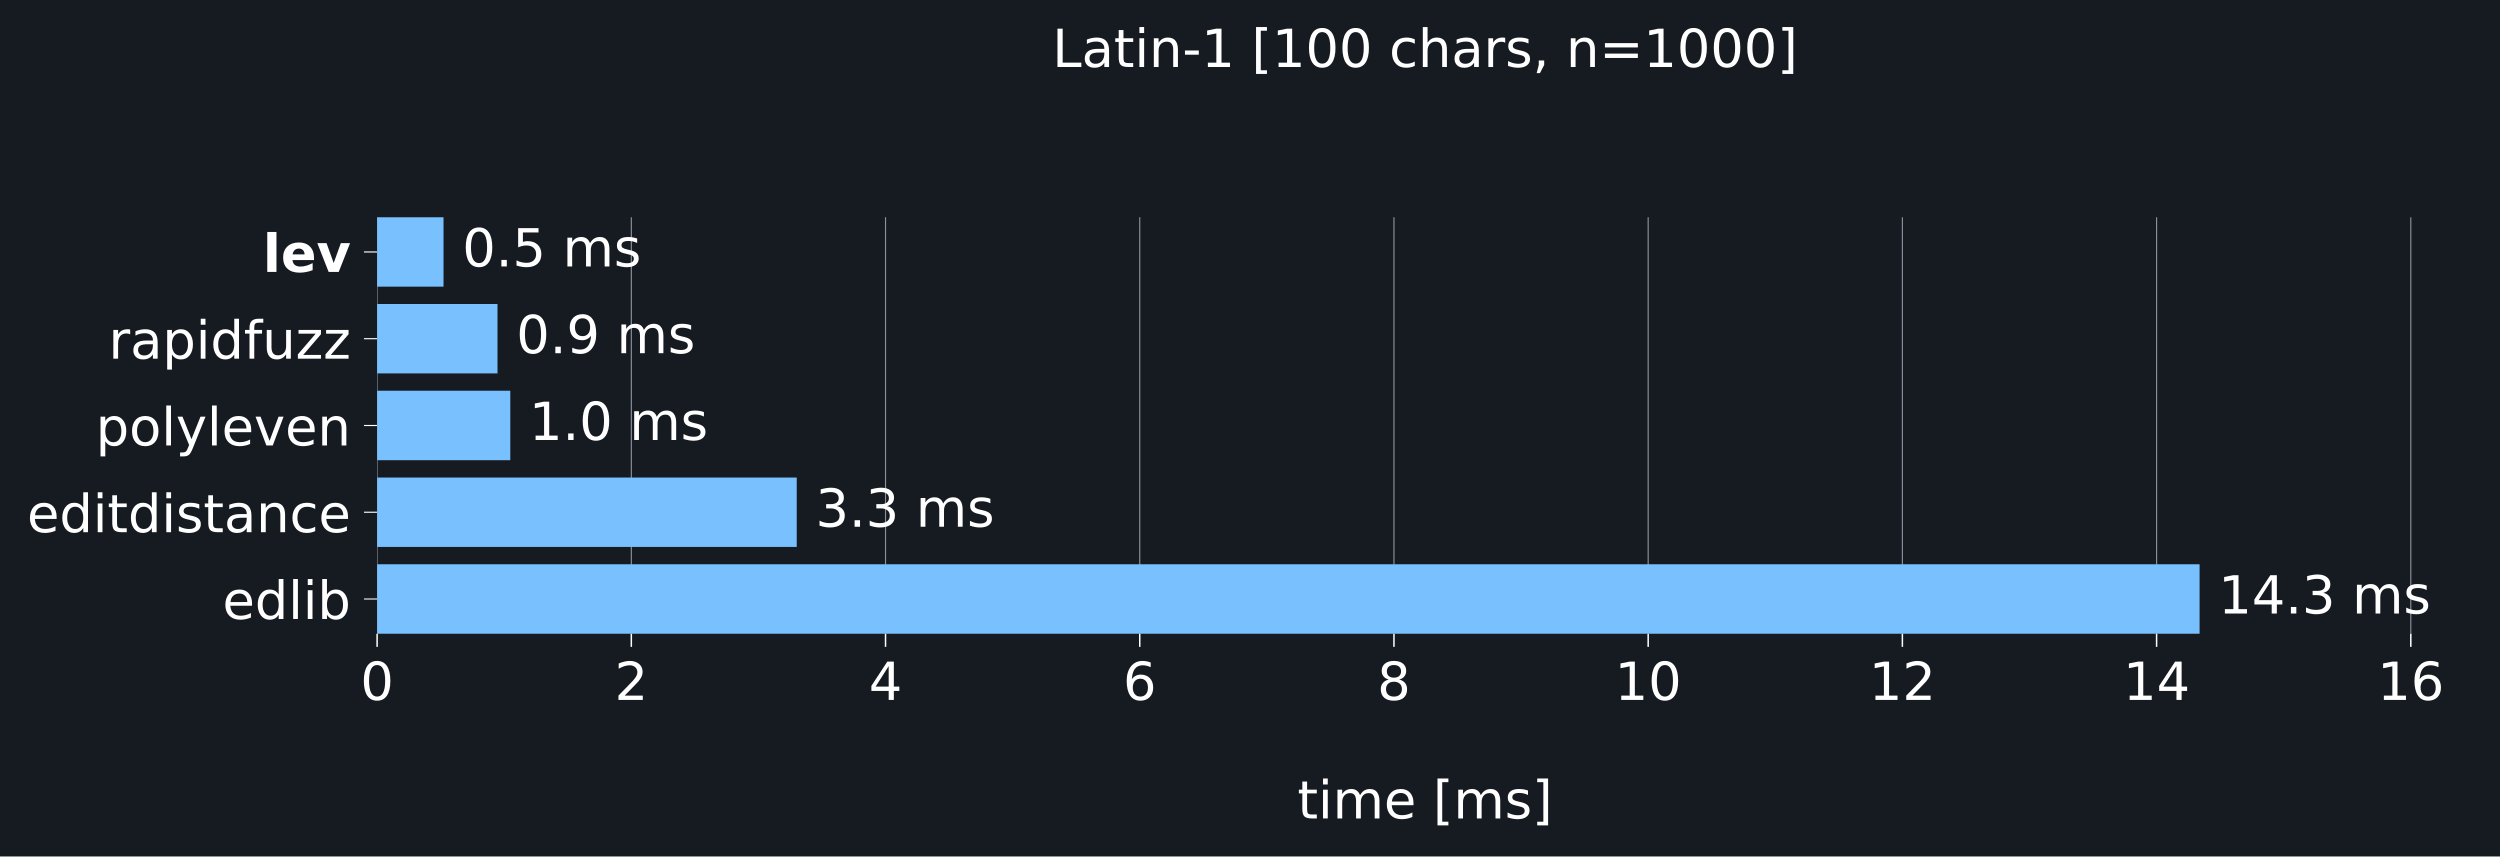
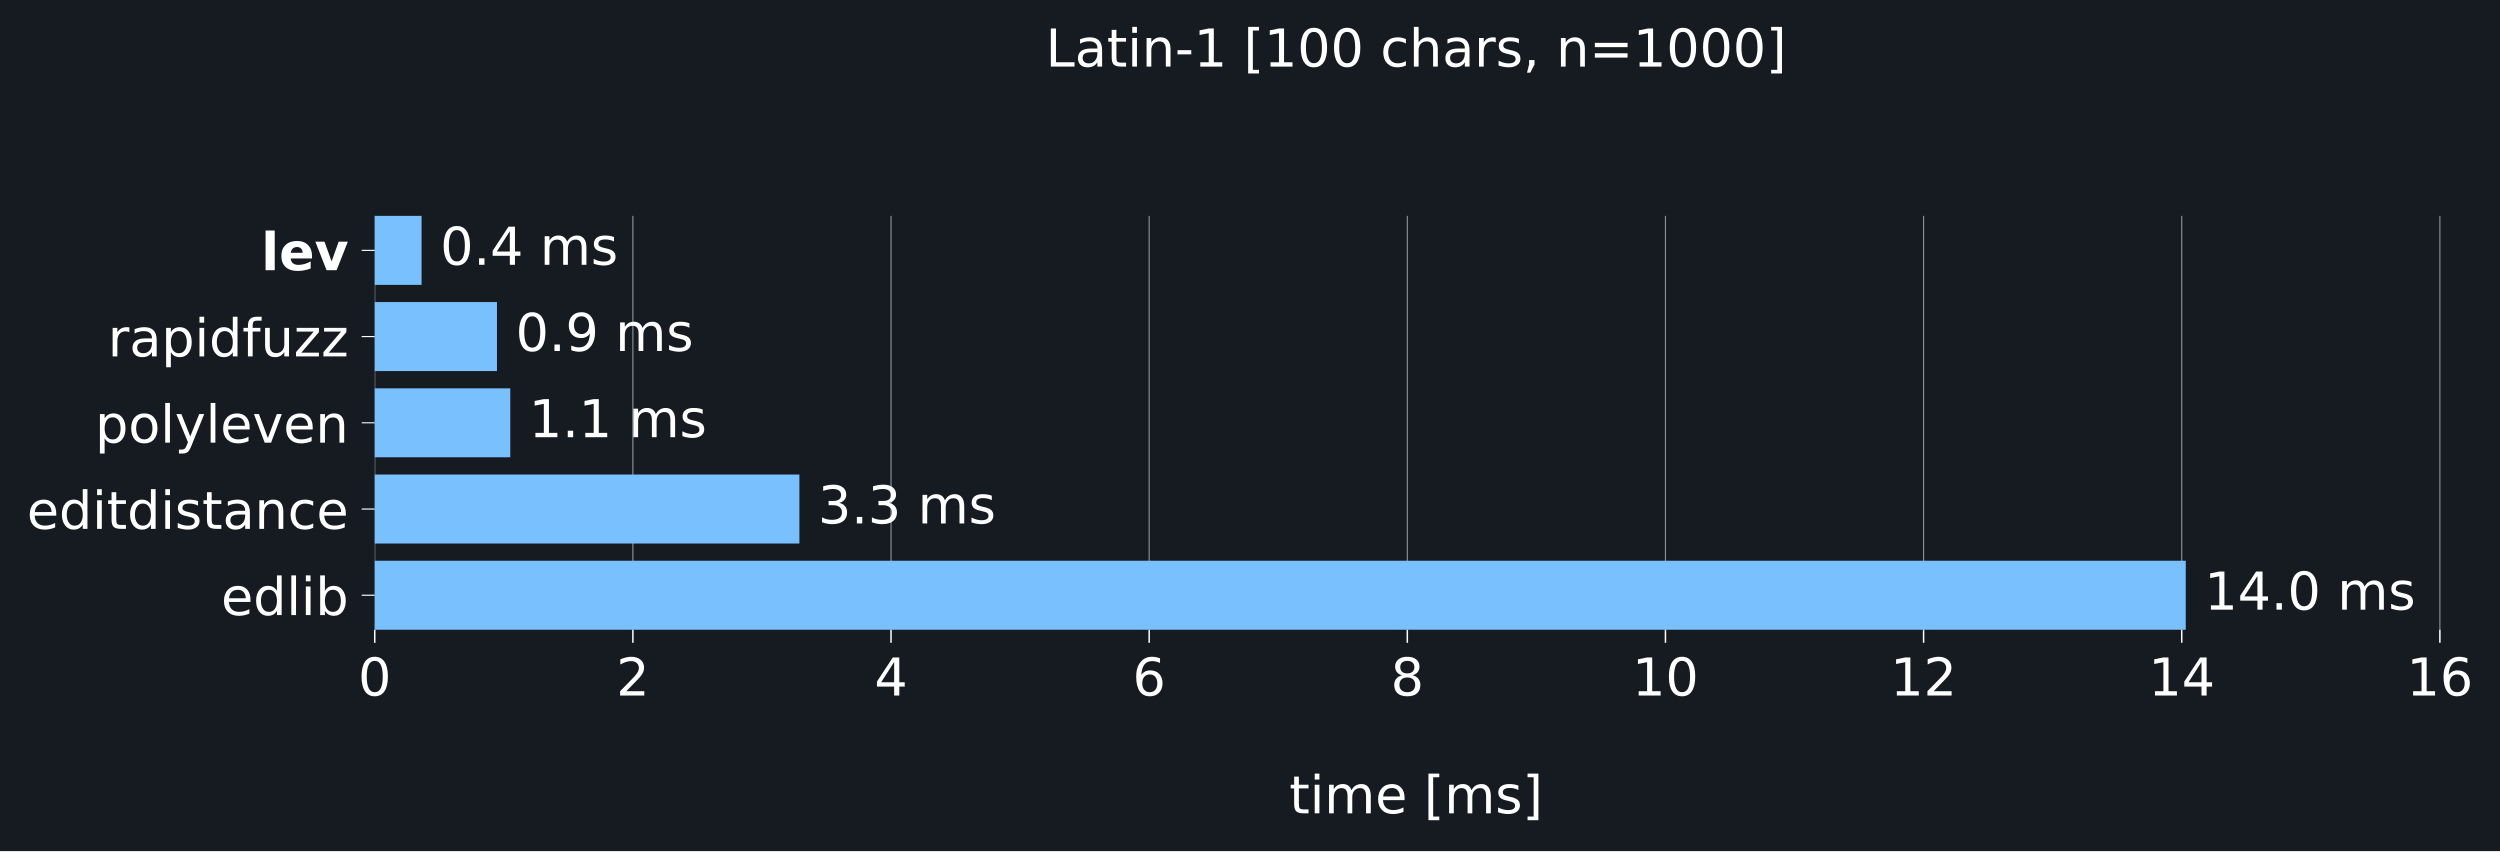
- <svg xmlns="http://www.w3.org/2000/svg" xmlns:xlink="http://www.w3.org/1999/xlink" width="665.603pt" height="228.017pt" viewBox="0 0 665.603 228.017" version="1.1">
+ <svg xmlns="http://www.w3.org/2000/svg" xmlns:xlink="http://www.w3.org/1999/xlink" width="669.813pt" height="228.017pt" viewBox="0 0 669.813 228.017" version="1.1">
  <defs>
    <style type="text/css">*{stroke-linejoin: round; stroke-linecap: butt}</style>
  </defs>
  <g id="figure_1">
    <g id="patch_1">
-       <path d="M 0 228.017 L 665.603 228.017 L 665.603 0 L 0 0 z " style="fill: #161b22" />
+       <path d="M 0 228.017 L 669.813 228.017 L 669.813 0 L 0 0 z " style="fill: #161b22" />
    </g>
    <g id="axes_1">
      <g id="patch_2">
        <path d="M 100.403 168.718 L 658.403 168.718 L 658.403 57.838 L 100.403 57.838 z " style="fill: #161b22" />
      </g>
      <g id="matplotlib.axis_1">
        <g id="xtick_1">
          <g id="line2d_1">
-             <path d="M 100.403 168.718 L 100.403 57.838 " clip-path="url(#pc6106d80a0)" style="fill: none; stroke: #8b949e; stroke-width: 0.3; stroke-linecap: square" />
+             <path d="M 100.403 168.718 L 100.403 57.838 " clip-path="url(#paf836697d7)" style="fill: none; stroke: #8b949e; stroke-width: 0.3; stroke-linecap: square" />
          </g>
          <g id="line2d_2">
            <defs>
-               <path id="m74c0c16a64" d="M 0 0 L 0 3.5 " style="stroke: #ffffff; stroke-width: 0.4" />
+               <path id="m7123ba1ab5" d="M 0 0 L 0 3.5 " style="stroke: #ffffff; stroke-width: 0.4" />
            </defs>
            <g>
-               <use xlink:href="#m74c0c16a64" x="100.403" y="168.718" style="fill: #ffffff; stroke: #ffffff; stroke-width: 0.4" />
+               <use xlink:href="#m7123ba1ab5" x="100.403" y="168.718" style="fill: #ffffff; stroke: #ffffff; stroke-width: 0.4" />
            </g>
          </g>
          <g id="text_1">
            <g style="fill: #ffffff" transform="translate(95.94906 186.3556) scale(0.14 -0.14)">
              <defs>
                <path id="DejaVuSans-30" d="M 2034 4250 Q 1547 4250 1301 3770 Q 1056 3291 1056 2328 Q 1056 1369 1301 889 Q 1547 409 2034 409 Q 2525 409 2770 889 Q 3016 1369 3016 2328 Q 3016 3291 2770 3770 Q 2525 4250 2034 4250 z M 2034 4750 Q 2819 4750 3233 4129 Q 3647 3509 3647 2328 Q 3647 1150 3233 529 Q 2819 -91 2034 -91 Q 1250 -91 836 529 Q 422 1150 422 2328 Q 422 3509 836 4129 Q 1250 4750 2034 4750 z " transform="scale(0.015625)" />
              </defs>
              <use xlink:href="#DejaVuSans-30" />
            </g>
          </g>
        </g>
        <g id="xtick_2">
          <g id="line2d_3">
-             <path d="M 168.084 168.718 L 168.084 57.838 " clip-path="url(#pc6106d80a0)" style="fill: none; stroke: #8b949e; stroke-width: 0.3; stroke-linecap: square" />
+             <path d="M 169.566 168.718 L 169.566 57.838 " clip-path="url(#paf836697d7)" style="fill: none; stroke: #8b949e; stroke-width: 0.3; stroke-linecap: square" />
          </g>
          <g id="line2d_4">
            <g>
-               <use xlink:href="#m74c0c16a64" x="168.084" y="168.718" style="fill: #ffffff; stroke: #ffffff; stroke-width: 0.4" />
+               <use xlink:href="#m7123ba1ab5" x="169.566" y="168.718" style="fill: #ffffff; stroke: #ffffff; stroke-width: 0.4" />
            </g>
          </g>
          <g id="text_2">
-             <g style="fill: #ffffff" transform="translate(163.6306 186.3556) scale(0.14 -0.14)">
+             <g style="fill: #ffffff" transform="translate(165.1119 186.3556) scale(0.14 -0.14)">
              <defs>
                <path id="DejaVuSans-32" d="M 1228 531 L 3431 531 L 3431 0 L 469 0 L 469 531 Q 828 903 1448 1529 Q 2069 2156 2228 2338 Q 2531 2678 2651 2914 Q 2772 3150 2772 3378 Q 2772 3750 2511 3984 Q 2250 4219 1831 4219 Q 1534 4219 1204 4116 Q 875 4013 500 3803 L 500 4441 Q 881 4594 1212 4672 Q 1544 4750 1819 4750 Q 2544 4750 2975 4387 Q 3406 4025 3406 3419 Q 3406 3131 3298 2873 Q 3191 2616 2906 2266 Q 2828 2175 2409 1742 Q 1991 1309 1228 531 z " transform="scale(0.015625)" />
              </defs>
              <use xlink:href="#DejaVuSans-32" />
            </g>
          </g>
        </g>
        <g id="xtick_3">
          <g id="line2d_5">
-             <path d="M 235.766 168.718 L 235.766 57.838 " clip-path="url(#pc6106d80a0)" style="fill: none; stroke: #8b949e; stroke-width: 0.3; stroke-linecap: square" />
+             <path d="M 238.728 168.718 L 238.728 57.838 " clip-path="url(#paf836697d7)" style="fill: none; stroke: #8b949e; stroke-width: 0.3; stroke-linecap: square" />
          </g>
          <g id="line2d_6">
            <g>
-               <use xlink:href="#m74c0c16a64" x="235.766" y="168.718" style="fill: #ffffff; stroke: #ffffff; stroke-width: 0.4" />
+               <use xlink:href="#m7123ba1ab5" x="238.728" y="168.718" style="fill: #ffffff; stroke: #ffffff; stroke-width: 0.4" />
            </g>
          </g>
          <g id="text_3">
-             <g style="fill: #ffffff" transform="translate(231.3121 186.3556) scale(0.14 -0.14)">
+             <g style="fill: #ffffff" transform="translate(234.2747 186.3556) scale(0.14 -0.14)">
              <defs>
                <path id="DejaVuSans-34" d="M 2419 4116 L 825 1625 L 2419 1625 L 2419 4116 z M 2253 4666 L 3047 4666 L 3047 1625 L 3713 1625 L 3713 1100 L 3047 1100 L 3047 0 L 2419 0 L 2419 1100 L 313 1100 L 313 1709 L 2253 4666 z " transform="scale(0.015625)" />
              </defs>
              <use xlink:href="#DejaVuSans-34" />
            </g>
          </g>
        </g>
        <g id="xtick_4">
          <g id="line2d_7">
-             <path d="M 303.447 168.718 L 303.447 57.838 " clip-path="url(#pc6106d80a0)" style="fill: none; stroke: #8b949e; stroke-width: 0.3; stroke-linecap: square" />
+             <path d="M 307.891 168.718 L 307.891 57.838 " clip-path="url(#paf836697d7)" style="fill: none; stroke: #8b949e; stroke-width: 0.3; stroke-linecap: square" />
          </g>
          <g id="line2d_8">
            <g>
-               <use xlink:href="#m74c0c16a64" x="303.447" y="168.718" style="fill: #ffffff; stroke: #ffffff; stroke-width: 0.4" />
+               <use xlink:href="#m7123ba1ab5" x="307.891" y="168.718" style="fill: #ffffff; stroke: #ffffff; stroke-width: 0.4" />
            </g>
          </g>
          <g id="text_4">
-             <g style="fill: #ffffff" transform="translate(298.9937 186.3556) scale(0.14 -0.14)">
+             <g style="fill: #ffffff" transform="translate(303.4375 186.3556) scale(0.14 -0.14)">
              <defs>
                <path id="DejaVuSans-36" d="M 2113 2584 Q 1688 2584 1439 2293 Q 1191 2003 1191 1497 Q 1191 994 1439 701 Q 1688 409 2113 409 Q 2538 409 2786 701 Q 3034 994 3034 1497 Q 3034 2003 2786 2293 Q 2538 2584 2113 2584 z M 3366 4563 L 3366 3988 Q 3128 4100 2886 4159 Q 2644 4219 2406 4219 Q 1781 4219 1451 3797 Q 1122 3375 1075 2522 Q 1259 2794 1537 2939 Q 1816 3084 2150 3084 Q 2853 3084 3261 2657 Q 3669 2231 3669 1497 Q 3669 778 3244 343 Q 2819 -91 2113 -91 Q 1303 -91 875 529 Q 447 1150 447 2328 Q 447 3434 972 4092 Q 1497 4750 2381 4750 Q 2619 4750 2861 4703 Q 3103 4656 3366 4563 z " transform="scale(0.015625)" />
              </defs>
              <use xlink:href="#DejaVuSans-36" />
            </g>
          </g>
        </g>
        <g id="xtick_5">
          <g id="line2d_9">
-             <path d="M 371.129 168.718 L 371.129 57.838 " clip-path="url(#pc6106d80a0)" style="fill: none; stroke: #8b949e; stroke-width: 0.3; stroke-linecap: square" />
+             <path d="M 377.054 168.718 L 377.054 57.838 " clip-path="url(#paf836697d7)" style="fill: none; stroke: #8b949e; stroke-width: 0.3; stroke-linecap: square" />
          </g>
          <g id="line2d_10">
            <g>
-               <use xlink:href="#m74c0c16a64" x="371.129" y="168.718" style="fill: #ffffff; stroke: #ffffff; stroke-width: 0.4" />
+               <use xlink:href="#m7123ba1ab5" x="377.054" y="168.718" style="fill: #ffffff; stroke: #ffffff; stroke-width: 0.4" />
            </g>
          </g>
          <g id="text_5">
-             <g style="fill: #ffffff" transform="translate(366.6752 186.3556) scale(0.14 -0.14)">
+             <g style="fill: #ffffff" transform="translate(372.6003 186.3556) scale(0.14 -0.14)">
              <defs>
                <path id="DejaVuSans-38" d="M 2034 2216 Q 1584 2216 1326 1975 Q 1069 1734 1069 1313 Q 1069 891 1326 650 Q 1584 409 2034 409 Q 2484 409 2743 651 Q 3003 894 3003 1313 Q 3003 1734 2745 1975 Q 2488 2216 2034 2216 z M 1403 2484 Q 997 2584 770 2862 Q 544 3141 544 3541 Q 544 4100 942 4425 Q 1341 4750 2034 4750 Q 2731 4750 3128 4425 Q 3525 4100 3525 3541 Q 3525 3141 3298 2862 Q 3072 2584 2669 2484 Q 3125 2378 3379 2068 Q 3634 1759 3634 1313 Q 3634 634 3220 271 Q 2806 -91 2034 -91 Q 1263 -91 848 271 Q 434 634 434 1313 Q 434 1759 690 2068 Q 947 2378 1403 2484 z M 1172 3481 Q 1172 3119 1398 2916 Q 1625 2713 2034 2713 Q 2441 2713 2670 2916 Q 2900 3119 2900 3481 Q 2900 3844 2670 4047 Q 2441 4250 2034 4250 Q 1625 4250 1398 4047 Q 1172 3844 1172 3481 z " transform="scale(0.015625)" />
              </defs>
              <use xlink:href="#DejaVuSans-38" />
            </g>
          </g>
        </g>
        <g id="xtick_6">
          <g id="line2d_11">
-             <path d="M 438.81 168.718 L 438.81 57.838 " clip-path="url(#pc6106d80a0)" style="fill: none; stroke: #8b949e; stroke-width: 0.3; stroke-linecap: square" />
+             <path d="M 446.217 168.718 L 446.217 57.838 " clip-path="url(#paf836697d7)" style="fill: none; stroke: #8b949e; stroke-width: 0.3; stroke-linecap: square" />
          </g>
          <g id="line2d_12">
            <g>
-               <use xlink:href="#m74c0c16a64" x="438.81" y="168.718" style="fill: #ffffff; stroke: #ffffff; stroke-width: 0.4" />
+               <use xlink:href="#m7123ba1ab5" x="446.217" y="168.718" style="fill: #ffffff; stroke: #ffffff; stroke-width: 0.4" />
            </g>
          </g>
          <g id="text_6">
-             <g style="fill: #ffffff" transform="translate(429.903 186.3556) scale(0.14 -0.14)">
+             <g style="fill: #ffffff" transform="translate(437.3093 186.3556) scale(0.14 -0.14)">
              <defs>
                <path id="DejaVuSans-31" d="M 794 531 L 1825 531 L 1825 4091 L 703 3866 L 703 4441 L 1819 4666 L 2450 4666 L 2450 531 L 3481 531 L 3481 0 L 794 0 L 794 531 z " transform="scale(0.015625)" />
              </defs>
              <use xlink:href="#DejaVuSans-31" />
              <use xlink:href="#DejaVuSans-30" transform="translate(63.62305 0)" />
            </g>
          </g>
        </g>
        <g id="xtick_7">
          <g id="line2d_13">
-             <path d="M 506.492 168.718 L 506.492 57.838 " clip-path="url(#pc6106d80a0)" style="fill: none; stroke: #8b949e; stroke-width: 0.3; stroke-linecap: square" />
+             <path d="M 515.38 168.718 L 515.38 57.838 " clip-path="url(#paf836697d7)" style="fill: none; stroke: #8b949e; stroke-width: 0.3; stroke-linecap: square" />
          </g>
          <g id="line2d_14">
            <g>
-               <use xlink:href="#m74c0c16a64" x="506.492" y="168.718" style="fill: #ffffff; stroke: #ffffff; stroke-width: 0.4" />
+               <use xlink:href="#m7123ba1ab5" x="515.38" y="168.718" style="fill: #ffffff; stroke: #ffffff; stroke-width: 0.4" />
            </g>
          </g>
          <g id="text_7">
-             <g style="fill: #ffffff" transform="translate(497.5845 186.3556) scale(0.14 -0.14)">
+             <g style="fill: #ffffff" transform="translate(506.4721 186.3556) scale(0.14 -0.14)">
              <use xlink:href="#DejaVuSans-31" />
              <use xlink:href="#DejaVuSans-32" transform="translate(63.62305 0)" />
            </g>
          </g>
        </g>
        <g id="xtick_8">
          <g id="line2d_15">
-             <path d="M 574.174 168.718 L 574.174 57.838 " clip-path="url(#pc6106d80a0)" style="fill: none; stroke: #8b949e; stroke-width: 0.3; stroke-linecap: square" />
+             <path d="M 584.542 168.718 L 584.542 57.838 " clip-path="url(#paf836697d7)" style="fill: none; stroke: #8b949e; stroke-width: 0.3; stroke-linecap: square" />
          </g>
          <g id="line2d_16">
            <g>
-               <use xlink:href="#m74c0c16a64" x="574.174" y="168.718" style="fill: #ffffff; stroke: #ffffff; stroke-width: 0.4" />
+               <use xlink:href="#m7123ba1ab5" x="584.542" y="168.718" style="fill: #ffffff; stroke: #ffffff; stroke-width: 0.4" />
            </g>
          </g>
          <g id="text_8">
-             <g style="fill: #ffffff" transform="translate(565.2661 186.3556) scale(0.14 -0.14)">
+             <g style="fill: #ffffff" transform="translate(575.6349 186.3556) scale(0.14 -0.14)">
              <use xlink:href="#DejaVuSans-31" />
              <use xlink:href="#DejaVuSans-34" transform="translate(63.62305 0)" />
            </g>
          </g>
        </g>
        <g id="xtick_9">
          <g id="line2d_17">
-             <path d="M 641.855 168.718 L 641.855 57.838 " clip-path="url(#pc6106d80a0)" style="fill: none; stroke: #8b949e; stroke-width: 0.3; stroke-linecap: square" />
+             <path d="M 653.705 168.718 L 653.705 57.838 " clip-path="url(#paf836697d7)" style="fill: none; stroke: #8b949e; stroke-width: 0.3; stroke-linecap: square" />
          </g>
          <g id="line2d_18">
            <g>
-               <use xlink:href="#m74c0c16a64" x="641.855" y="168.718" style="fill: #ffffff; stroke: #ffffff; stroke-width: 0.4" />
+               <use xlink:href="#m7123ba1ab5" x="653.705" y="168.718" style="fill: #ffffff; stroke: #ffffff; stroke-width: 0.4" />
            </g>
          </g>
          <g id="text_9">
-             <g style="fill: #ffffff" transform="translate(632.9476 186.3556) scale(0.14 -0.14)">
+             <g style="fill: #ffffff" transform="translate(644.7977 186.3556) scale(0.14 -0.14)">
              <use xlink:href="#DejaVuSans-31" />
              <use xlink:href="#DejaVuSans-36" transform="translate(63.62305 0)" />
            </g>
          </g>
        </g>
        <g id="text_10">
          <g style="fill: #ffffff" transform="translate(345.4364 217.905) scale(0.14 -0.14)">
            <defs>
              <path id="DejaVuSans-74" d="M 1172 4494 L 1172 3500 L 2356 3500 L 2356 3053 L 1172 3053 L 1172 1153 Q 1172 725 1289 603 Q 1406 481 1766 481 L 2356 481 L 2356 0 L 1766 0 Q 1100 0 847 248 Q 594 497 594 1153 L 594 3053 L 172 3053 L 172 3500 L 594 3500 L 594 4494 L 1172 4494 z " transform="scale(0.015625)" />
              <path id="DejaVuSans-69" d="M 603 3500 L 1178 3500 L 1178 0 L 603 0 L 603 3500 z M 603 4863 L 1178 4863 L 1178 4134 L 603 4134 L 603 4863 z " transform="scale(0.015625)" />
              <path id="DejaVuSans-6d" d="M 3328 2828 Q 3544 3216 3844 3400 Q 4144 3584 4550 3584 Q 5097 3584 5394 3201 Q 5691 2819 5691 2113 L 5691 0 L 5113 0 L 5113 2094 Q 5113 2597 4934 2840 Q 4756 3084 4391 3084 Q 3944 3084 3684 2787 Q 3425 2491 3425 1978 L 3425 0 L 2847 0 L 2847 2094 Q 2847 2600 2669 2842 Q 2491 3084 2119 3084 Q 1678 3084 1418 2786 Q 1159 2488 1159 1978 L 1159 0 L 581 0 L 581 3500 L 1159 3500 L 1159 2956 Q 1356 3278 1631 3431 Q 1906 3584 2284 3584 Q 2666 3584 2933 3390 Q 3200 3197 3328 2828 z " transform="scale(0.015625)" />
              <path id="DejaVuSans-65" d="M 3597 1894 L 3597 1613 L 953 1613 Q 991 1019 1311 708 Q 1631 397 2203 397 Q 2534 397 2845 478 Q 3156 559 3463 722 L 3463 178 Q 3153 47 2828 -22 Q 2503 -91 2169 -91 Q 1331 -91 842 396 Q 353 884 353 1716 Q 353 2575 817 3079 Q 1281 3584 2069 3584 Q 2775 3584 3186 3129 Q 3597 2675 3597 1894 z M 3022 2063 Q 3016 2534 2758 2815 Q 2500 3097 2075 3097 Q 1594 3097 1305 2825 Q 1016 2553 972 2059 L 3022 2063 z " transform="scale(0.015625)" />
              <path id="DejaVuSans-20" transform="scale(0.015625)" />
              <path id="DejaVuSans-5b" d="M 550 4863 L 1875 4863 L 1875 4416 L 1125 4416 L 1125 -397 L 1875 -397 L 1875 -844 L 550 -844 L 550 4863 z " transform="scale(0.015625)" />
              <path id="DejaVuSans-73" d="M 2834 3397 L 2834 2853 Q 2591 2978 2328 3040 Q 2066 3103 1784 3103 Q 1356 3103 1142 2972 Q 928 2841 928 2578 Q 928 2378 1081 2264 Q 1234 2150 1697 2047 L 1894 2003 Q 2506 1872 2764 1633 Q 3022 1394 3022 966 Q 3022 478 2636 193 Q 2250 -91 1575 -91 Q 1294 -91 989 -36 Q 684 19 347 128 L 347 722 Q 666 556 975 473 Q 1284 391 1588 391 Q 1994 391 2212 530 Q 2431 669 2431 922 Q 2431 1156 2273 1281 Q 2116 1406 1581 1522 L 1381 1569 Q 847 1681 609 1914 Q 372 2147 372 2553 Q 372 3047 722 3315 Q 1072 3584 1716 3584 Q 2034 3584 2315 3537 Q 2597 3491 2834 3397 z " transform="scale(0.015625)" />
              <path id="DejaVuSans-5d" d="M 1947 4863 L 1947 -844 L 622 -844 L 622 -397 L 1369 -397 L 1369 4416 L 622 4416 L 622 4863 L 1947 4863 z " transform="scale(0.015625)" />
            </defs>
            <use xlink:href="#DejaVuSans-74" />
            <use xlink:href="#DejaVuSans-69" transform="translate(39.20898 0)" />
            <use xlink:href="#DejaVuSans-6d" transform="translate(66.99219 0)" />
            <use xlink:href="#DejaVuSans-65" transform="translate(164.4043 0)" />
            <use xlink:href="#DejaVuSans-20" transform="translate(225.9277 0)" />
            <use xlink:href="#DejaVuSans-5b" transform="translate(257.7148 0)" />
            <use xlink:href="#DejaVuSans-6d" transform="translate(296.7285 0)" />
            <use xlink:href="#DejaVuSans-73" transform="translate(394.1406 0)" />
            <use xlink:href="#DejaVuSans-5d" transform="translate(446.2402 0)" />
          </g>
        </g>
      </g>
      <g id="matplotlib.axis_2">
        <g id="ytick_1">
          <g id="line2d_19">
            <defs>
-               <path id="m3192220f36" d="M 0 0 L -3.5 0 " style="stroke: #ffffff; stroke-width: 0.3" />
+               <path id="mfa7cf42b10" d="M 0 0 L -3.5 0 " style="stroke: #ffffff; stroke-width: 0.3" />
            </defs>
            <g>
-               <use xlink:href="#m3192220f36" x="100.403" y="159.478" style="fill: #ffffff; stroke: #ffffff; stroke-width: 0.3" />
+               <use xlink:href="#mfa7cf42b10" x="100.403" y="159.478" style="fill: #ffffff; stroke: #ffffff; stroke-width: 0.3" />
            </g>
          </g>
          <g id="text_11">
            <g style="fill: #ffffff" transform="translate(59.23406 164.7967) scale(0.14 -0.14)">
              <defs>
                <path id="DejaVuSans-64" d="M 2906 2969 L 2906 4863 L 3481 4863 L 3481 0 L 2906 0 L 2906 525 Q 2725 213 2448 61 Q 2172 -91 1784 -91 Q 1150 -91 751 415 Q 353 922 353 1747 Q 353 2572 751 3078 Q 1150 3584 1784 3584 Q 2172 3584 2448 3432 Q 2725 3281 2906 2969 z M 947 1747 Q 947 1113 1208 752 Q 1469 391 1925 391 Q 2381 391 2643 752 Q 2906 1113 2906 1747 Q 2906 2381 2643 2742 Q 2381 3103 1925 3103 Q 1469 3103 1208 2742 Q 947 2381 947 1747 z " transform="scale(0.015625)" />
                <path id="DejaVuSans-6c" d="M 603 4863 L 1178 4863 L 1178 0 L 603 0 L 603 4863 z " transform="scale(0.015625)" />
                <path id="DejaVuSans-62" d="M 3116 1747 Q 3116 2381 2855 2742 Q 2594 3103 2138 3103 Q 1681 3103 1420 2742 Q 1159 2381 1159 1747 Q 1159 1113 1420 752 Q 1681 391 2138 391 Q 2594 391 2855 752 Q 3116 1113 3116 1747 z M 1159 2969 Q 1341 3281 1617 3432 Q 1894 3584 2278 3584 Q 2916 3584 3314 3078 Q 3713 2572 3713 1747 Q 3713 922 3314 415 Q 2916 -91 2278 -91 Q 1894 -91 1617 61 Q 1341 213 1159 525 L 1159 0 L 581 0 L 581 4863 L 1159 4863 L 1159 2969 z " transform="scale(0.015625)" />
              </defs>
              <use xlink:href="#DejaVuSans-65" />
              <use xlink:href="#DejaVuSans-64" transform="translate(61.52344 0)" />
              <use xlink:href="#DejaVuSans-6c" transform="translate(125 0)" />
              <use xlink:href="#DejaVuSans-69" transform="translate(152.7832 0)" />
              <use xlink:href="#DejaVuSans-62" transform="translate(180.5664 0)" />
            </g>
          </g>
        </g>
        <g id="ytick_2">
          <g id="line2d_20">
            <g>
-               <use xlink:href="#m3192220f36" x="100.403" y="136.378" style="fill: #ffffff; stroke: #ffffff; stroke-width: 0.3" />
+               <use xlink:href="#mfa7cf42b10" x="100.403" y="136.378" style="fill: #ffffff; stroke: #ffffff; stroke-width: 0.3" />
            </g>
          </g>
          <g id="text_12">
            <g style="fill: #ffffff" transform="translate(7.2 141.6967) scale(0.14 -0.14)">
              <defs>
                <path id="DejaVuSans-61" d="M 2194 1759 Q 1497 1759 1228 1600 Q 959 1441 959 1056 Q 959 750 1161 570 Q 1363 391 1709 391 Q 2188 391 2477 730 Q 2766 1069 2766 1631 L 2766 1759 L 2194 1759 z M 3341 1997 L 3341 0 L 2766 0 L 2766 531 Q 2569 213 2275 61 Q 1981 -91 1556 -91 Q 1019 -91 701 211 Q 384 513 384 1019 Q 384 1609 779 1909 Q 1175 2209 1959 2209 L 2766 2209 L 2766 2266 Q 2766 2663 2505 2880 Q 2244 3097 1772 3097 Q 1472 3097 1187 3025 Q 903 2953 641 2809 L 641 3341 Q 956 3463 1253 3523 Q 1550 3584 1831 3584 Q 2591 3584 2966 3190 Q 3341 2797 3341 1997 z " transform="scale(0.015625)" />
                <path id="DejaVuSans-6e" d="M 3513 2113 L 3513 0 L 2938 0 L 2938 2094 Q 2938 2591 2744 2837 Q 2550 3084 2163 3084 Q 1697 3084 1428 2787 Q 1159 2491 1159 1978 L 1159 0 L 581 0 L 581 3500 L 1159 3500 L 1159 2956 Q 1366 3272 1645 3428 Q 1925 3584 2291 3584 Q 2894 3584 3203 3211 Q 3513 2838 3513 2113 z " transform="scale(0.015625)" />
                <path id="DejaVuSans-63" d="M 3122 3366 L 3122 2828 Q 2878 2963 2633 3030 Q 2388 3097 2138 3097 Q 1578 3097 1268 2742 Q 959 2388 959 1747 Q 959 1106 1268 751 Q 1578 397 2138 397 Q 2388 397 2633 464 Q 2878 531 3122 666 L 3122 134 Q 2881 22 2623 -34 Q 2366 -91 2075 -91 Q 1284 -91 818 406 Q 353 903 353 1747 Q 353 2603 823 3093 Q 1294 3584 2113 3584 Q 2378 3584 2631 3529 Q 2884 3475 3122 3366 z " transform="scale(0.015625)" />
              </defs>
              <use xlink:href="#DejaVuSans-65" />
              <use xlink:href="#DejaVuSans-64" transform="translate(61.52344 0)" />
              <use xlink:href="#DejaVuSans-69" transform="translate(125 0)" />
              <use xlink:href="#DejaVuSans-74" transform="translate(152.7832 0)" />
              <use xlink:href="#DejaVuSans-64" transform="translate(191.9922 0)" />
              <use xlink:href="#DejaVuSans-69" transform="translate(255.4688 0)" />
              <use xlink:href="#DejaVuSans-73" transform="translate(283.252 0)" />
              <use xlink:href="#DejaVuSans-74" transform="translate(335.3516 0)" />
              <use xlink:href="#DejaVuSans-61" transform="translate(374.5605 0)" />
              <use xlink:href="#DejaVuSans-6e" transform="translate(435.8398 0)" />
              <use xlink:href="#DejaVuSans-63" transform="translate(499.2188 0)" />
              <use xlink:href="#DejaVuSans-65" transform="translate(554.1992 0)" />
            </g>
          </g>
        </g>
        <g id="ytick_3">
          <g id="line2d_21">
            <g>
-               <use xlink:href="#m3192220f36" x="100.403" y="113.278" style="fill: #ffffff; stroke: #ffffff; stroke-width: 0.3" />
+               <use xlink:href="#mfa7cf42b10" x="100.403" y="113.278" style="fill: #ffffff; stroke: #ffffff; stroke-width: 0.3" />
            </g>
          </g>
          <g id="text_13">
            <g style="fill: #ffffff" transform="translate(25.49625 118.5967) scale(0.14 -0.14)">
              <defs>
                <path id="DejaVuSans-70" d="M 1159 525 L 1159 -1331 L 581 -1331 L 581 3500 L 1159 3500 L 1159 2969 Q 1341 3281 1617 3432 Q 1894 3584 2278 3584 Q 2916 3584 3314 3078 Q 3713 2572 3713 1747 Q 3713 922 3314 415 Q 2916 -91 2278 -91 Q 1894 -91 1617 61 Q 1341 213 1159 525 z M 3116 1747 Q 3116 2381 2855 2742 Q 2594 3103 2138 3103 Q 1681 3103 1420 2742 Q 1159 2381 1159 1747 Q 1159 1113 1420 752 Q 1681 391 2138 391 Q 2594 391 2855 752 Q 3116 1113 3116 1747 z " transform="scale(0.015625)" />
                <path id="DejaVuSans-6f" d="M 1959 3097 Q 1497 3097 1228 2736 Q 959 2375 959 1747 Q 959 1119 1226 758 Q 1494 397 1959 397 Q 2419 397 2687 759 Q 2956 1122 2956 1747 Q 2956 2369 2687 2733 Q 2419 3097 1959 3097 z M 1959 3584 Q 2709 3584 3137 3096 Q 3566 2609 3566 1747 Q 3566 888 3137 398 Q 2709 -91 1959 -91 Q 1206 -91 779 398 Q 353 888 353 1747 Q 353 2609 779 3096 Q 1206 3584 1959 3584 z " transform="scale(0.015625)" />
                <path id="DejaVuSans-79" d="M 2059 -325 Q 1816 -950 1584 -1140 Q 1353 -1331 966 -1331 L 506 -1331 L 506 -850 L 844 -850 Q 1081 -850 1212 -737 Q 1344 -625 1503 -206 L 1606 56 L 191 3500 L 800 3500 L 1894 763 L 2988 3500 L 3597 3500 L 2059 -325 z " transform="scale(0.015625)" />
                <path id="DejaVuSans-76" d="M 191 3500 L 800 3500 L 1894 563 L 2988 3500 L 3597 3500 L 2284 0 L 1503 0 L 191 3500 z " transform="scale(0.015625)" />
              </defs>
              <use xlink:href="#DejaVuSans-70" />
              <use xlink:href="#DejaVuSans-6f" transform="translate(63.47656 0)" />
              <use xlink:href="#DejaVuSans-6c" transform="translate(124.6582 0)" />
              <use xlink:href="#DejaVuSans-79" transform="translate(152.4414 0)" />
              <use xlink:href="#DejaVuSans-6c" transform="translate(211.6211 0)" />
              <use xlink:href="#DejaVuSans-65" transform="translate(239.4043 0)" />
              <use xlink:href="#DejaVuSans-76" transform="translate(300.9277 0)" />
              <use xlink:href="#DejaVuSans-65" transform="translate(360.1074 0)" />
              <use xlink:href="#DejaVuSans-6e" transform="translate(421.6309 0)" />
            </g>
          </g>
        </g>
        <g id="ytick_4">
          <g id="line2d_22">
            <g>
-               <use xlink:href="#m3192220f36" x="100.403" y="90.178" style="fill: #ffffff; stroke: #ffffff; stroke-width: 0.3" />
+               <use xlink:href="#mfa7cf42b10" x="100.403" y="90.178" style="fill: #ffffff; stroke: #ffffff; stroke-width: 0.3" />
            </g>
          </g>
          <g id="text_14">
            <g style="fill: #ffffff" transform="translate(28.90656 95.49672) scale(0.14 -0.14)">
              <defs>
                <path id="DejaVuSans-72" d="M 2631 2963 Q 2534 3019 2420 3045 Q 2306 3072 2169 3072 Q 1681 3072 1420 2755 Q 1159 2438 1159 1844 L 1159 0 L 581 0 L 581 3500 L 1159 3500 L 1159 2956 Q 1341 3275 1631 3429 Q 1922 3584 2338 3584 Q 2397 3584 2469 3576 Q 2541 3569 2628 3553 L 2631 2963 z " transform="scale(0.015625)" />
                <path id="DejaVuSans-66" d="M 2375 4863 L 2375 4384 L 1825 4384 Q 1516 4384 1395 4259 Q 1275 4134 1275 3809 L 1275 3500 L 2222 3500 L 2222 3053 L 1275 3053 L 1275 0 L 697 0 L 697 3053 L 147 3053 L 147 3500 L 697 3500 L 697 3744 Q 697 4328 969 4595 Q 1241 4863 1831 4863 L 2375 4863 z " transform="scale(0.015625)" />
                <path id="DejaVuSans-75" d="M 544 1381 L 544 3500 L 1119 3500 L 1119 1403 Q 1119 906 1312 657 Q 1506 409 1894 409 Q 2359 409 2629 706 Q 2900 1003 2900 1516 L 2900 3500 L 3475 3500 L 3475 0 L 2900 0 L 2900 538 Q 2691 219 2414 64 Q 2138 -91 1772 -91 Q 1169 -91 856 284 Q 544 659 544 1381 z M 1991 3584 L 1991 3584 z " transform="scale(0.015625)" />
                <path id="DejaVuSans-7a" d="M 353 3500 L 3084 3500 L 3084 2975 L 922 459 L 3084 459 L 3084 0 L 275 0 L 275 525 L 2438 3041 L 353 3041 L 353 3500 z " transform="scale(0.015625)" />
              </defs>
              <use xlink:href="#DejaVuSans-72" />
              <use xlink:href="#DejaVuSans-61" transform="translate(41.11328 0)" />
              <use xlink:href="#DejaVuSans-70" transform="translate(102.3926 0)" />
              <use xlink:href="#DejaVuSans-69" transform="translate(165.8691 0)" />
              <use xlink:href="#DejaVuSans-64" transform="translate(193.6523 0)" />
              <use xlink:href="#DejaVuSans-66" transform="translate(257.1289 0)" />
              <use xlink:href="#DejaVuSans-75" transform="translate(292.334 0)" />
              <use xlink:href="#DejaVuSans-7a" transform="translate(355.7129 0)" />
              <use xlink:href="#DejaVuSans-7a" transform="translate(408.2031 0)" />
            </g>
          </g>
        </g>
        <g id="ytick_5">
          <g id="line2d_23">
            <g>
-               <use xlink:href="#m3192220f36" x="100.403" y="67.078" style="fill: #ffffff; stroke: #ffffff; stroke-width: 0.3" />
+               <use xlink:href="#mfa7cf42b10" x="100.403" y="67.078" style="fill: #ffffff; stroke: #ffffff; stroke-width: 0.3" />
            </g>
          </g>
          <g id="text_15">
            <g style="fill: #ffffff" transform="translate(69.98125 72.39672) scale(0.14 -0.14)">
              <defs>
                <path id="DejaVuSans-Bold-6c" d="M 538 4863 L 1656 4863 L 1656 0 L 538 0 L 538 4863 z " transform="scale(0.015625)" />
                <path id="DejaVuSans-Bold-65" d="M 4031 1759 L 4031 1441 L 1416 1441 Q 1456 1047 1700 850 Q 1944 653 2381 653 Q 2734 653 3104 758 Q 3475 863 3866 1075 L 3866 213 Q 3469 63 3072 -14 Q 2675 -91 2278 -91 Q 1328 -91 801 392 Q 275 875 275 1747 Q 275 2603 792 3093 Q 1309 3584 2216 3584 Q 3041 3584 3536 3087 Q 4031 2591 4031 1759 z M 2881 2131 Q 2881 2450 2695 2645 Q 2509 2841 2209 2841 Q 1884 2841 1681 2658 Q 1478 2475 1428 2131 L 2881 2131 z " transform="scale(0.015625)" />
                <path id="DejaVuSans-Bold-76" d="M 97 3500 L 1216 3500 L 2088 1081 L 2956 3500 L 4078 3500 L 2700 0 L 1472 0 L 97 3500 z " transform="scale(0.015625)" />
              </defs>
              <use xlink:href="#DejaVuSans-Bold-6c" />
              <use xlink:href="#DejaVuSans-Bold-65" transform="translate(34.27734 0)" />
              <use xlink:href="#DejaVuSans-Bold-76" transform="translate(102.0996 0)" />
            </g>
          </g>
        </g>
      </g>
      <g id="patch_3">
-         <path d="M 100.403 168.718 L 585.62 168.718 L 585.62 150.238 L 100.403 150.238 z " clip-path="url(#pc6106d80a0)" style="fill: #79c0ff" />
+         <path d="M 100.403 168.718 L 585.62 168.718 L 585.62 150.238 L 100.403 150.238 z " clip-path="url(#paf836697d7)" style="fill: #79c0ff" />
      </g>
      <g id="patch_4">
-         <path d="M 100.403 145.618 L 212.127 145.618 L 212.127 127.138 L 100.403 127.138 z " clip-path="url(#pc6106d80a0)" style="fill: #79c0ff" />
+         <path d="M 100.403 145.618 L 214.176 145.618 L 214.176 127.138 L 100.403 127.138 z " clip-path="url(#paf836697d7)" style="fill: #79c0ff" />
      </g>
      <g id="patch_5">
-         <path d="M 100.403 122.518 L 135.861 122.518 L 135.861 104.038 L 100.403 104.038 z " clip-path="url(#pc6106d80a0)" style="fill: #79c0ff" />
+         <path d="M 100.403 122.518 L 136.716 122.518 L 136.716 104.038 L 100.403 104.038 z " clip-path="url(#paf836697d7)" style="fill: #79c0ff" />
      </g>
      <g id="patch_6">
-         <path d="M 100.403 99.418 L 132.456 99.418 L 132.456 80.938 L 100.403 80.938 z " clip-path="url(#pc6106d80a0)" style="fill: #79c0ff" />
+         <path d="M 100.403 99.418 L 133.153 99.418 L 133.153 80.938 L 100.403 80.938 z " clip-path="url(#paf836697d7)" style="fill: #79c0ff" />
      </g>
      <g id="patch_7">
-         <path d="M 100.403 76.318 L 118.085 76.318 L 118.085 57.838 L 100.403 57.838 z " clip-path="url(#pc6106d80a0)" style="fill: #79c0ff" />
+         <path d="M 100.403 76.318 L 112.949 76.318 L 112.949 57.838 L 100.403 57.838 z " clip-path="url(#paf836697d7)" style="fill: #79c0ff" />
      </g>
      <g id="text_16">
        <g style="fill: #ffffff" transform="translate(590.6202 163.3409) scale(0.14 -0.14)">
          <defs>
            <path id="DejaVuSans-2e" d="M 684 794 L 1344 794 L 1344 0 L 684 0 L 684 794 z " transform="scale(0.015625)" />
-             <path id="DejaVuSans-33" d="M 2597 2516 Q 3050 2419 3304 2112 Q 3559 1806 3559 1356 Q 3559 666 3084 287 Q 2609 -91 1734 -91 Q 1441 -91 1130 -33 Q 819 25 488 141 L 488 750 Q 750 597 1062 519 Q 1375 441 1716 441 Q 2309 441 2620 675 Q 2931 909 2931 1356 Q 2931 1769 2642 2001 Q 2353 2234 1838 2234 L 1294 2234 L 1294 2753 L 1863 2753 Q 2328 2753 2575 2939 Q 2822 3125 2822 3475 Q 2822 3834 2567 4026 Q 2313 4219 1838 4219 Q 1578 4219 1281 4162 Q 984 4106 628 3988 L 628 4550 Q 988 4650 1302 4700 Q 1616 4750 1894 4750 Q 2613 4750 3031 4423 Q 3450 4097 3450 3541 Q 3450 3153 3228 2886 Q 3006 2619 2597 2516 z " transform="scale(0.015625)" />
          </defs>
          <use xlink:href="#DejaVuSans-31" />
          <use xlink:href="#DejaVuSans-34" transform="translate(63.62305 0)" />
          <use xlink:href="#DejaVuSans-2e" transform="translate(127.2461 0)" />
-           <use xlink:href="#DejaVuSans-33" transform="translate(159.0332 0)" />
+           <use xlink:href="#DejaVuSans-30" transform="translate(159.0332 0)" />
          <use xlink:href="#DejaVuSans-20" transform="translate(222.6562 0)" />
          <use xlink:href="#DejaVuSans-6d" transform="translate(254.4434 0)" />
          <use xlink:href="#DejaVuSans-73" transform="translate(351.8555 0)" />
        </g>
      </g>
      <g id="text_17">
-         <g style="fill: #ffffff" transform="translate(217.1267 140.2409) scale(0.14 -0.14)">
+         <g style="fill: #ffffff" transform="translate(219.1756 140.2409) scale(0.14 -0.14)">
+           <defs>
+             <path id="DejaVuSans-33" d="M 2597 2516 Q 3050 2419 3304 2112 Q 3559 1806 3559 1356 Q 3559 666 3084 287 Q 2609 -91 1734 -91 Q 1441 -91 1130 -33 Q 819 25 488 141 L 488 750 Q 750 597 1062 519 Q 1375 441 1716 441 Q 2309 441 2620 675 Q 2931 909 2931 1356 Q 2931 1769 2642 2001 Q 2353 2234 1838 2234 L 1294 2234 L 1294 2753 L 1863 2753 Q 2328 2753 2575 2939 Q 2822 3125 2822 3475 Q 2822 3834 2567 4026 Q 2313 4219 1838 4219 Q 1578 4219 1281 4162 Q 984 4106 628 3988 L 628 4550 Q 988 4650 1302 4700 Q 1616 4750 1894 4750 Q 2613 4750 3031 4423 Q 3450 4097 3450 3541 Q 3450 3153 3228 2886 Q 3006 2619 2597 2516 z " transform="scale(0.015625)" />
+           </defs>
          <use xlink:href="#DejaVuSans-33" />
          <use xlink:href="#DejaVuSans-2e" transform="translate(63.62305 0)" />
          <use xlink:href="#DejaVuSans-33" transform="translate(95.41016 0)" />
          <use xlink:href="#DejaVuSans-20" transform="translate(159.0332 0)" />
          <use xlink:href="#DejaVuSans-6d" transform="translate(190.8203 0)" />
          <use xlink:href="#DejaVuSans-73" transform="translate(288.2324 0)" />
        </g>
      </g>
      <g id="text_18">
-         <g style="fill: #ffffff" transform="translate(140.8609 117.1409) scale(0.14 -0.14)">
+         <g style="fill: #ffffff" transform="translate(141.7162 117.1409) scale(0.14 -0.14)">
          <use xlink:href="#DejaVuSans-31" />
          <use xlink:href="#DejaVuSans-2e" transform="translate(63.62305 0)" />
-           <use xlink:href="#DejaVuSans-30" transform="translate(95.41016 0)" />
+           <use xlink:href="#DejaVuSans-31" transform="translate(95.41016 0)" />
          <use xlink:href="#DejaVuSans-20" transform="translate(159.0332 0)" />
          <use xlink:href="#DejaVuSans-6d" transform="translate(190.8203 0)" />
          <use xlink:href="#DejaVuSans-73" transform="translate(288.2324 0)" />
        </g>
      </g>
      <g id="text_19">
-         <g style="fill: #ffffff" transform="translate(137.4557 94.04094) scale(0.14 -0.14)">
+         <g style="fill: #ffffff" transform="translate(138.1528 94.04094) scale(0.14 -0.14)">
          <defs>
            <path id="DejaVuSans-39" d="M 703 97 L 703 672 Q 941 559 1184 500 Q 1428 441 1663 441 Q 2288 441 2617 861 Q 2947 1281 2994 2138 Q 2813 1869 2534 1725 Q 2256 1581 1919 1581 Q 1219 1581 811 2004 Q 403 2428 403 3163 Q 403 3881 828 4315 Q 1253 4750 1959 4750 Q 2769 4750 3195 4129 Q 3622 3509 3622 2328 Q 3622 1225 3098 567 Q 2575 -91 1691 -91 Q 1453 -91 1209 -44 Q 966 3 703 97 z M 1959 2075 Q 2384 2075 2632 2365 Q 2881 2656 2881 3163 Q 2881 3666 2632 3958 Q 2384 4250 1959 4250 Q 1534 4250 1286 3958 Q 1038 3666 1038 3163 Q 1038 2656 1286 2365 Q 1534 2075 1959 2075 z " transform="scale(0.015625)" />
          </defs>
          <use xlink:href="#DejaVuSans-30" />
          <use xlink:href="#DejaVuSans-2e" transform="translate(63.62305 0)" />
          <use xlink:href="#DejaVuSans-39" transform="translate(95.41016 0)" />
          <use xlink:href="#DejaVuSans-20" transform="translate(159.0332 0)" />
          <use xlink:href="#DejaVuSans-6d" transform="translate(190.8203 0)" />
          <use xlink:href="#DejaVuSans-73" transform="translate(288.2324 0)" />
        </g>
      </g>
      <g id="text_20">
-         <g style="fill: #ffffff" transform="translate(123.0846 70.94094) scale(0.14 -0.14)">
-           <defs>
-             <path id="DejaVuSans-35" d="M 691 4666 L 3169 4666 L 3169 4134 L 1269 4134 L 1269 2991 Q 1406 3038 1543 3061 Q 1681 3084 1819 3084 Q 2600 3084 3056 2656 Q 3513 2228 3513 1497 Q 3513 744 3044 326 Q 2575 -91 1722 -91 Q 1428 -91 1123 -41 Q 819 9 494 109 L 494 744 Q 775 591 1075 516 Q 1375 441 1709 441 Q 2250 441 2565 725 Q 2881 1009 2881 1497 Q 2881 1984 2565 2268 Q 2250 2553 1709 2553 Q 1456 2553 1204 2497 Q 953 2441 691 2322 L 691 4666 z " transform="scale(0.015625)" />
-           </defs>
+         <g style="fill: #ffffff" transform="translate(117.9487 70.94094) scale(0.14 -0.14)">
          <use xlink:href="#DejaVuSans-30" />
          <use xlink:href="#DejaVuSans-2e" transform="translate(63.62305 0)" />
-           <use xlink:href="#DejaVuSans-35" transform="translate(95.41016 0)" />
+           <use xlink:href="#DejaVuSans-34" transform="translate(95.41016 0)" />
          <use xlink:href="#DejaVuSans-20" transform="translate(159.0332 0)" />
          <use xlink:href="#DejaVuSans-6d" transform="translate(190.8203 0)" />
          <use xlink:href="#DejaVuSans-73" transform="translate(288.2324 0)" />
        </g>
      </g>
      <g id="text_21">
        <g style="fill: #ffffff" transform="translate(280.1702 17.83781) scale(0.14 -0.14)">
          <defs>
            <path id="DejaVuSans-4c" d="M 628 4666 L 1259 4666 L 1259 531 L 3531 531 L 3531 0 L 628 0 L 628 4666 z " transform="scale(0.015625)" />
            <path id="DejaVuSans-2d" d="M 313 2009 L 1997 2009 L 1997 1497 L 313 1497 L 313 2009 z " transform="scale(0.015625)" />
            <path id="DejaVuSans-68" d="M 3513 2113 L 3513 0 L 2938 0 L 2938 2094 Q 2938 2591 2744 2837 Q 2550 3084 2163 3084 Q 1697 3084 1428 2787 Q 1159 2491 1159 1978 L 1159 0 L 581 0 L 581 4863 L 1159 4863 L 1159 2956 Q 1366 3272 1645 3428 Q 1925 3584 2291 3584 Q 2894 3584 3203 3211 Q 3513 2838 3513 2113 z " transform="scale(0.015625)" />
            <path id="DejaVuSans-2c" d="M 750 794 L 1409 794 L 1409 256 L 897 -744 L 494 -744 L 750 256 L 750 794 z " transform="scale(0.015625)" />
            <path id="DejaVuSans-3d" d="M 678 2906 L 4684 2906 L 4684 2381 L 678 2381 L 678 2906 z M 678 1631 L 4684 1631 L 4684 1100 L 678 1100 L 678 1631 z " transform="scale(0.015625)" />
          </defs>
          <use xlink:href="#DejaVuSans-4c" />
          <use xlink:href="#DejaVuSans-61" transform="translate(55.71289 0)" />
          <use xlink:href="#DejaVuSans-74" transform="translate(116.9922 0)" />
          <use xlink:href="#DejaVuSans-69" transform="translate(156.2012 0)" />
          <use xlink:href="#DejaVuSans-6e" transform="translate(183.9844 0)" />
          <use xlink:href="#DejaVuSans-2d" transform="translate(247.3633 0)" />
          <use xlink:href="#DejaVuSans-31" transform="translate(283.4473 0)" />
          <use xlink:href="#DejaVuSans-20" transform="translate(347.0703 0)" />
          <use xlink:href="#DejaVuSans-5b" transform="translate(378.8574 0)" />
          <use xlink:href="#DejaVuSans-31" transform="translate(417.8711 0)" />
          <use xlink:href="#DejaVuSans-30" transform="translate(481.4941 0)" />
          <use xlink:href="#DejaVuSans-30" transform="translate(545.1172 0)" />
          <use xlink:href="#DejaVuSans-20" transform="translate(608.7402 0)" />
          <use xlink:href="#DejaVuSans-63" transform="translate(640.5273 0)" />
          <use xlink:href="#DejaVuSans-68" transform="translate(695.5078 0)" />
          <use xlink:href="#DejaVuSans-61" transform="translate(758.8867 0)" />
          <use xlink:href="#DejaVuSans-72" transform="translate(820.166 0)" />
          <use xlink:href="#DejaVuSans-73" transform="translate(861.2793 0)" />
          <use xlink:href="#DejaVuSans-2c" transform="translate(913.3789 0)" />
          <use xlink:href="#DejaVuSans-20" transform="translate(945.166 0)" />
          <use xlink:href="#DejaVuSans-6e" transform="translate(976.9531 0)" />
          <use xlink:href="#DejaVuSans-3d" transform="translate(1040.332 0)" />
          <use xlink:href="#DejaVuSans-31" transform="translate(1124.121 0)" />
          <use xlink:href="#DejaVuSans-30" transform="translate(1187.744 0)" />
          <use xlink:href="#DejaVuSans-30" transform="translate(1251.367 0)" />
          <use xlink:href="#DejaVuSans-30" transform="translate(1314.99 0)" />
          <use xlink:href="#DejaVuSans-5d" transform="translate(1378.613 0)" />
        </g>
      </g>
    </g>
  </g>
  <defs>
-     <clipPath id="pc6106d80a0">
+     <clipPath id="paf836697d7">
      <rect x="100.403" y="57.838" width="558" height="110.88" />
    </clipPath>
  </defs>
</svg>
